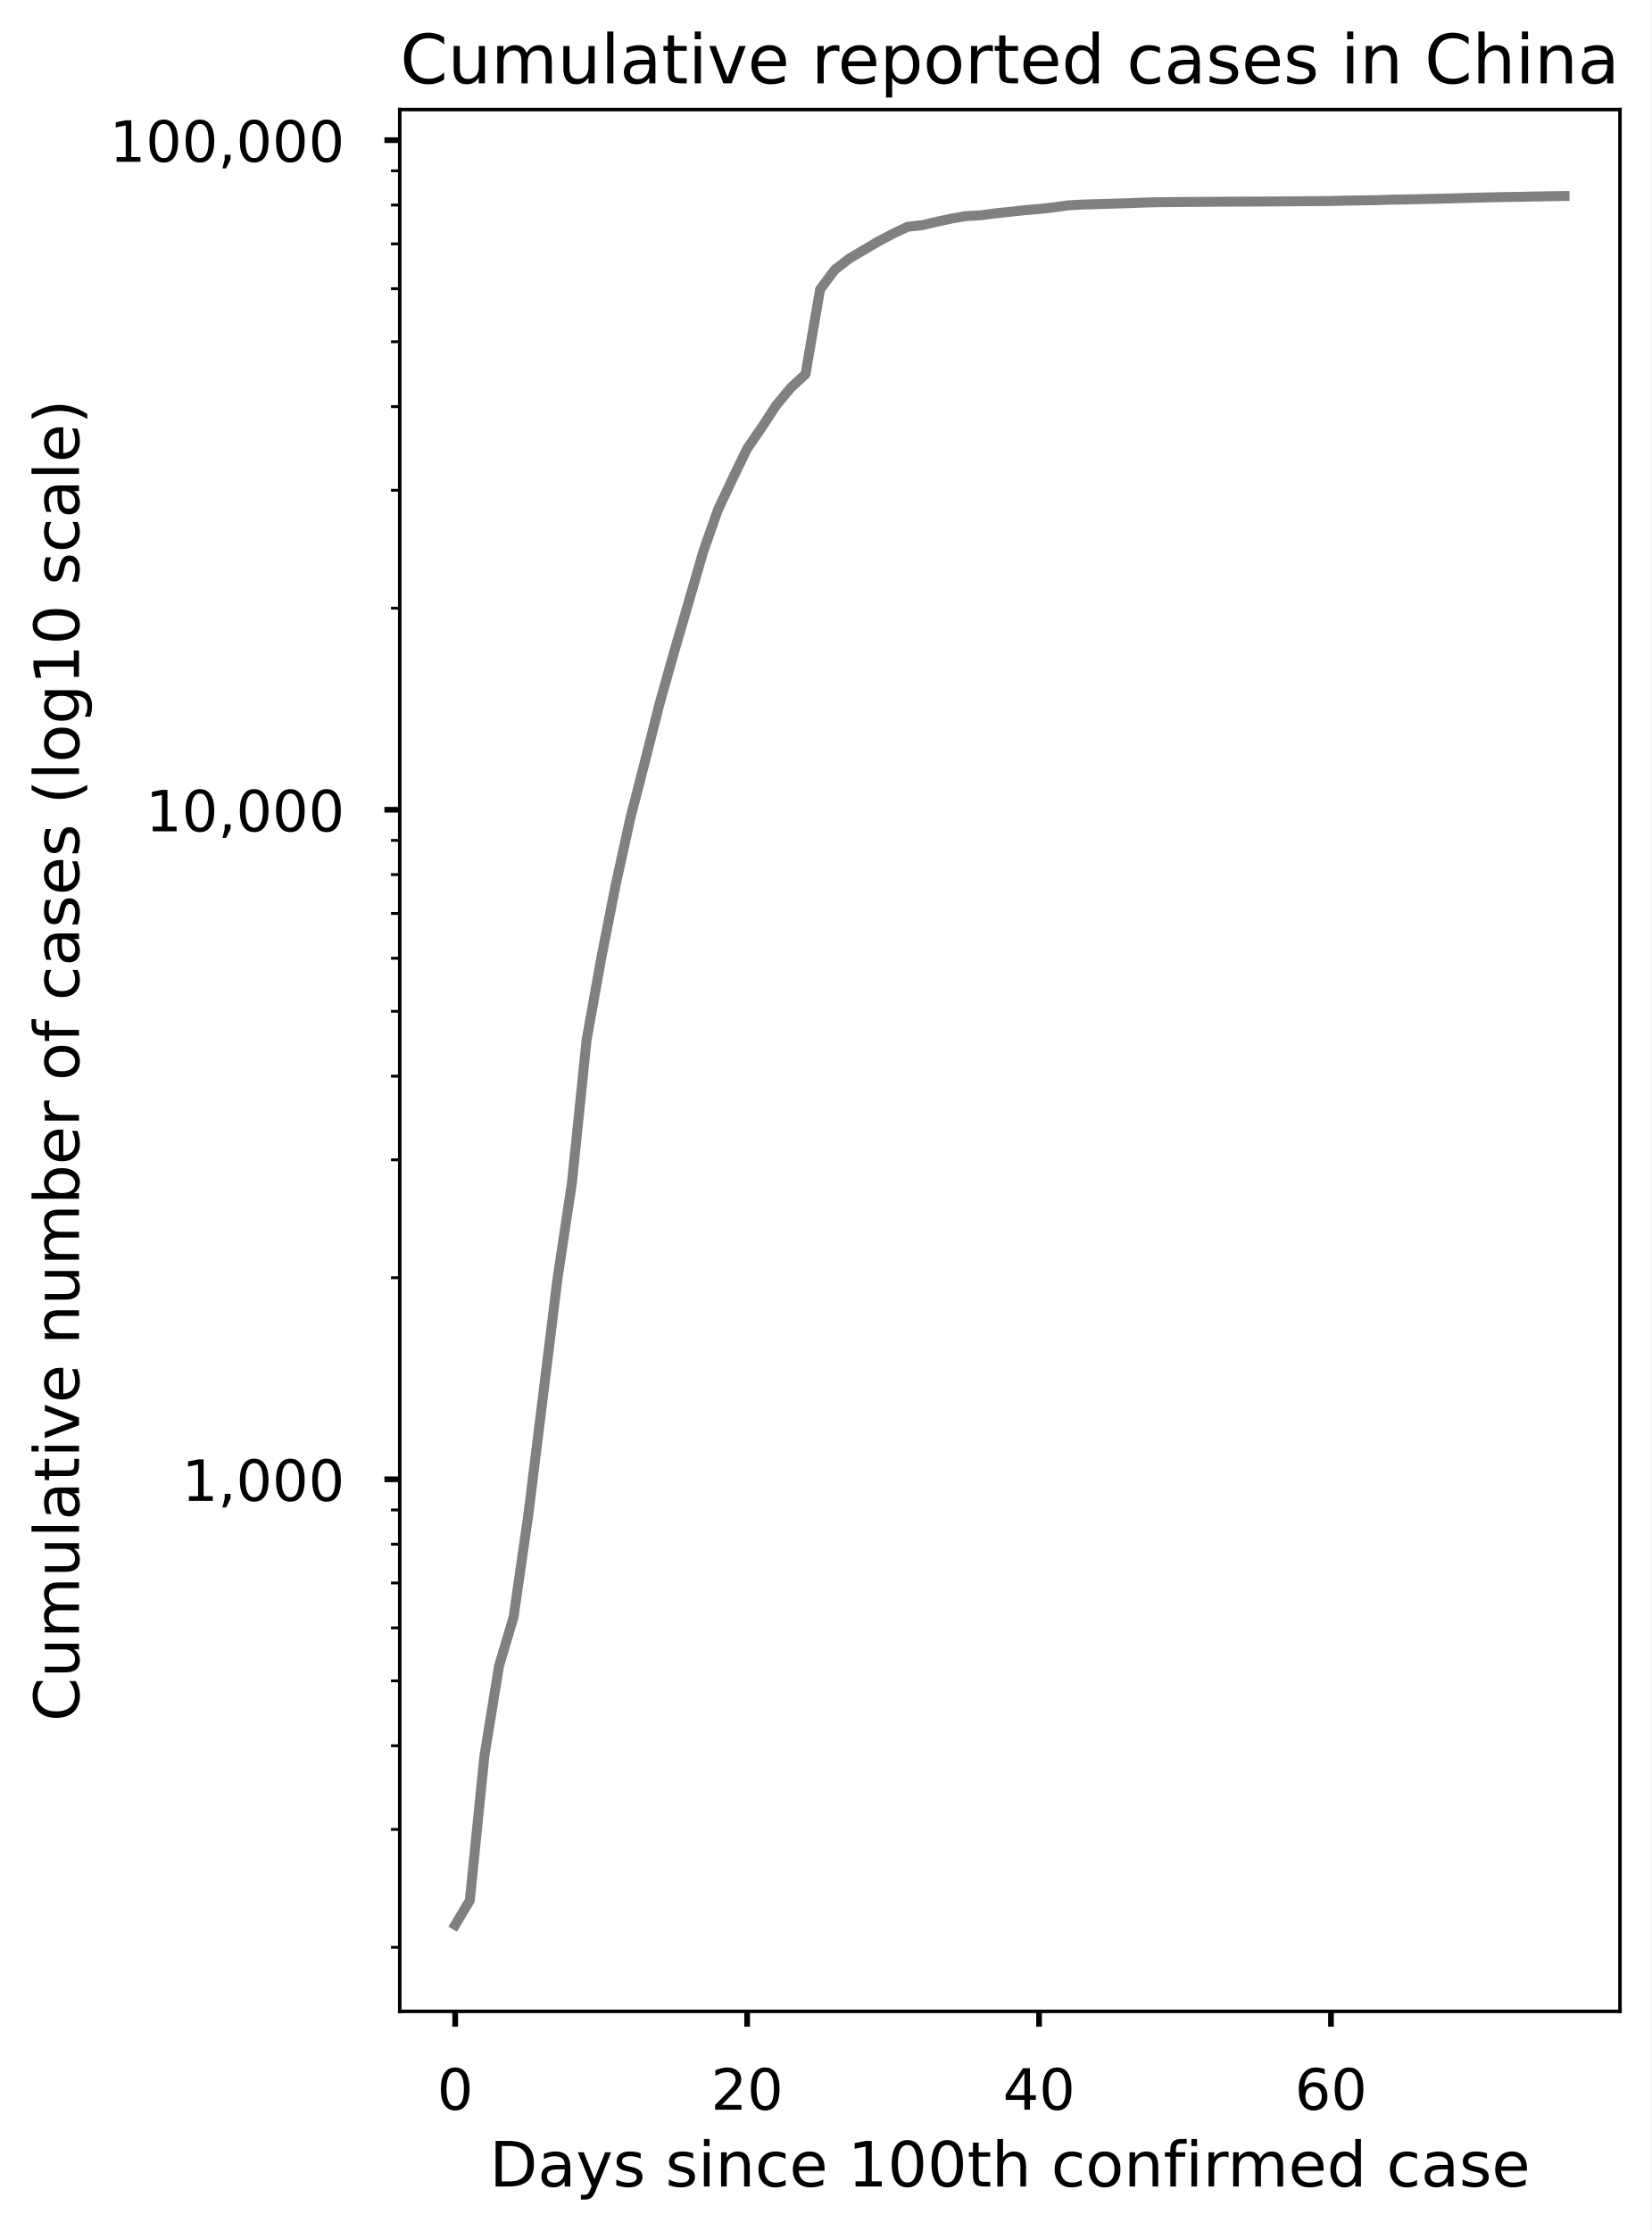
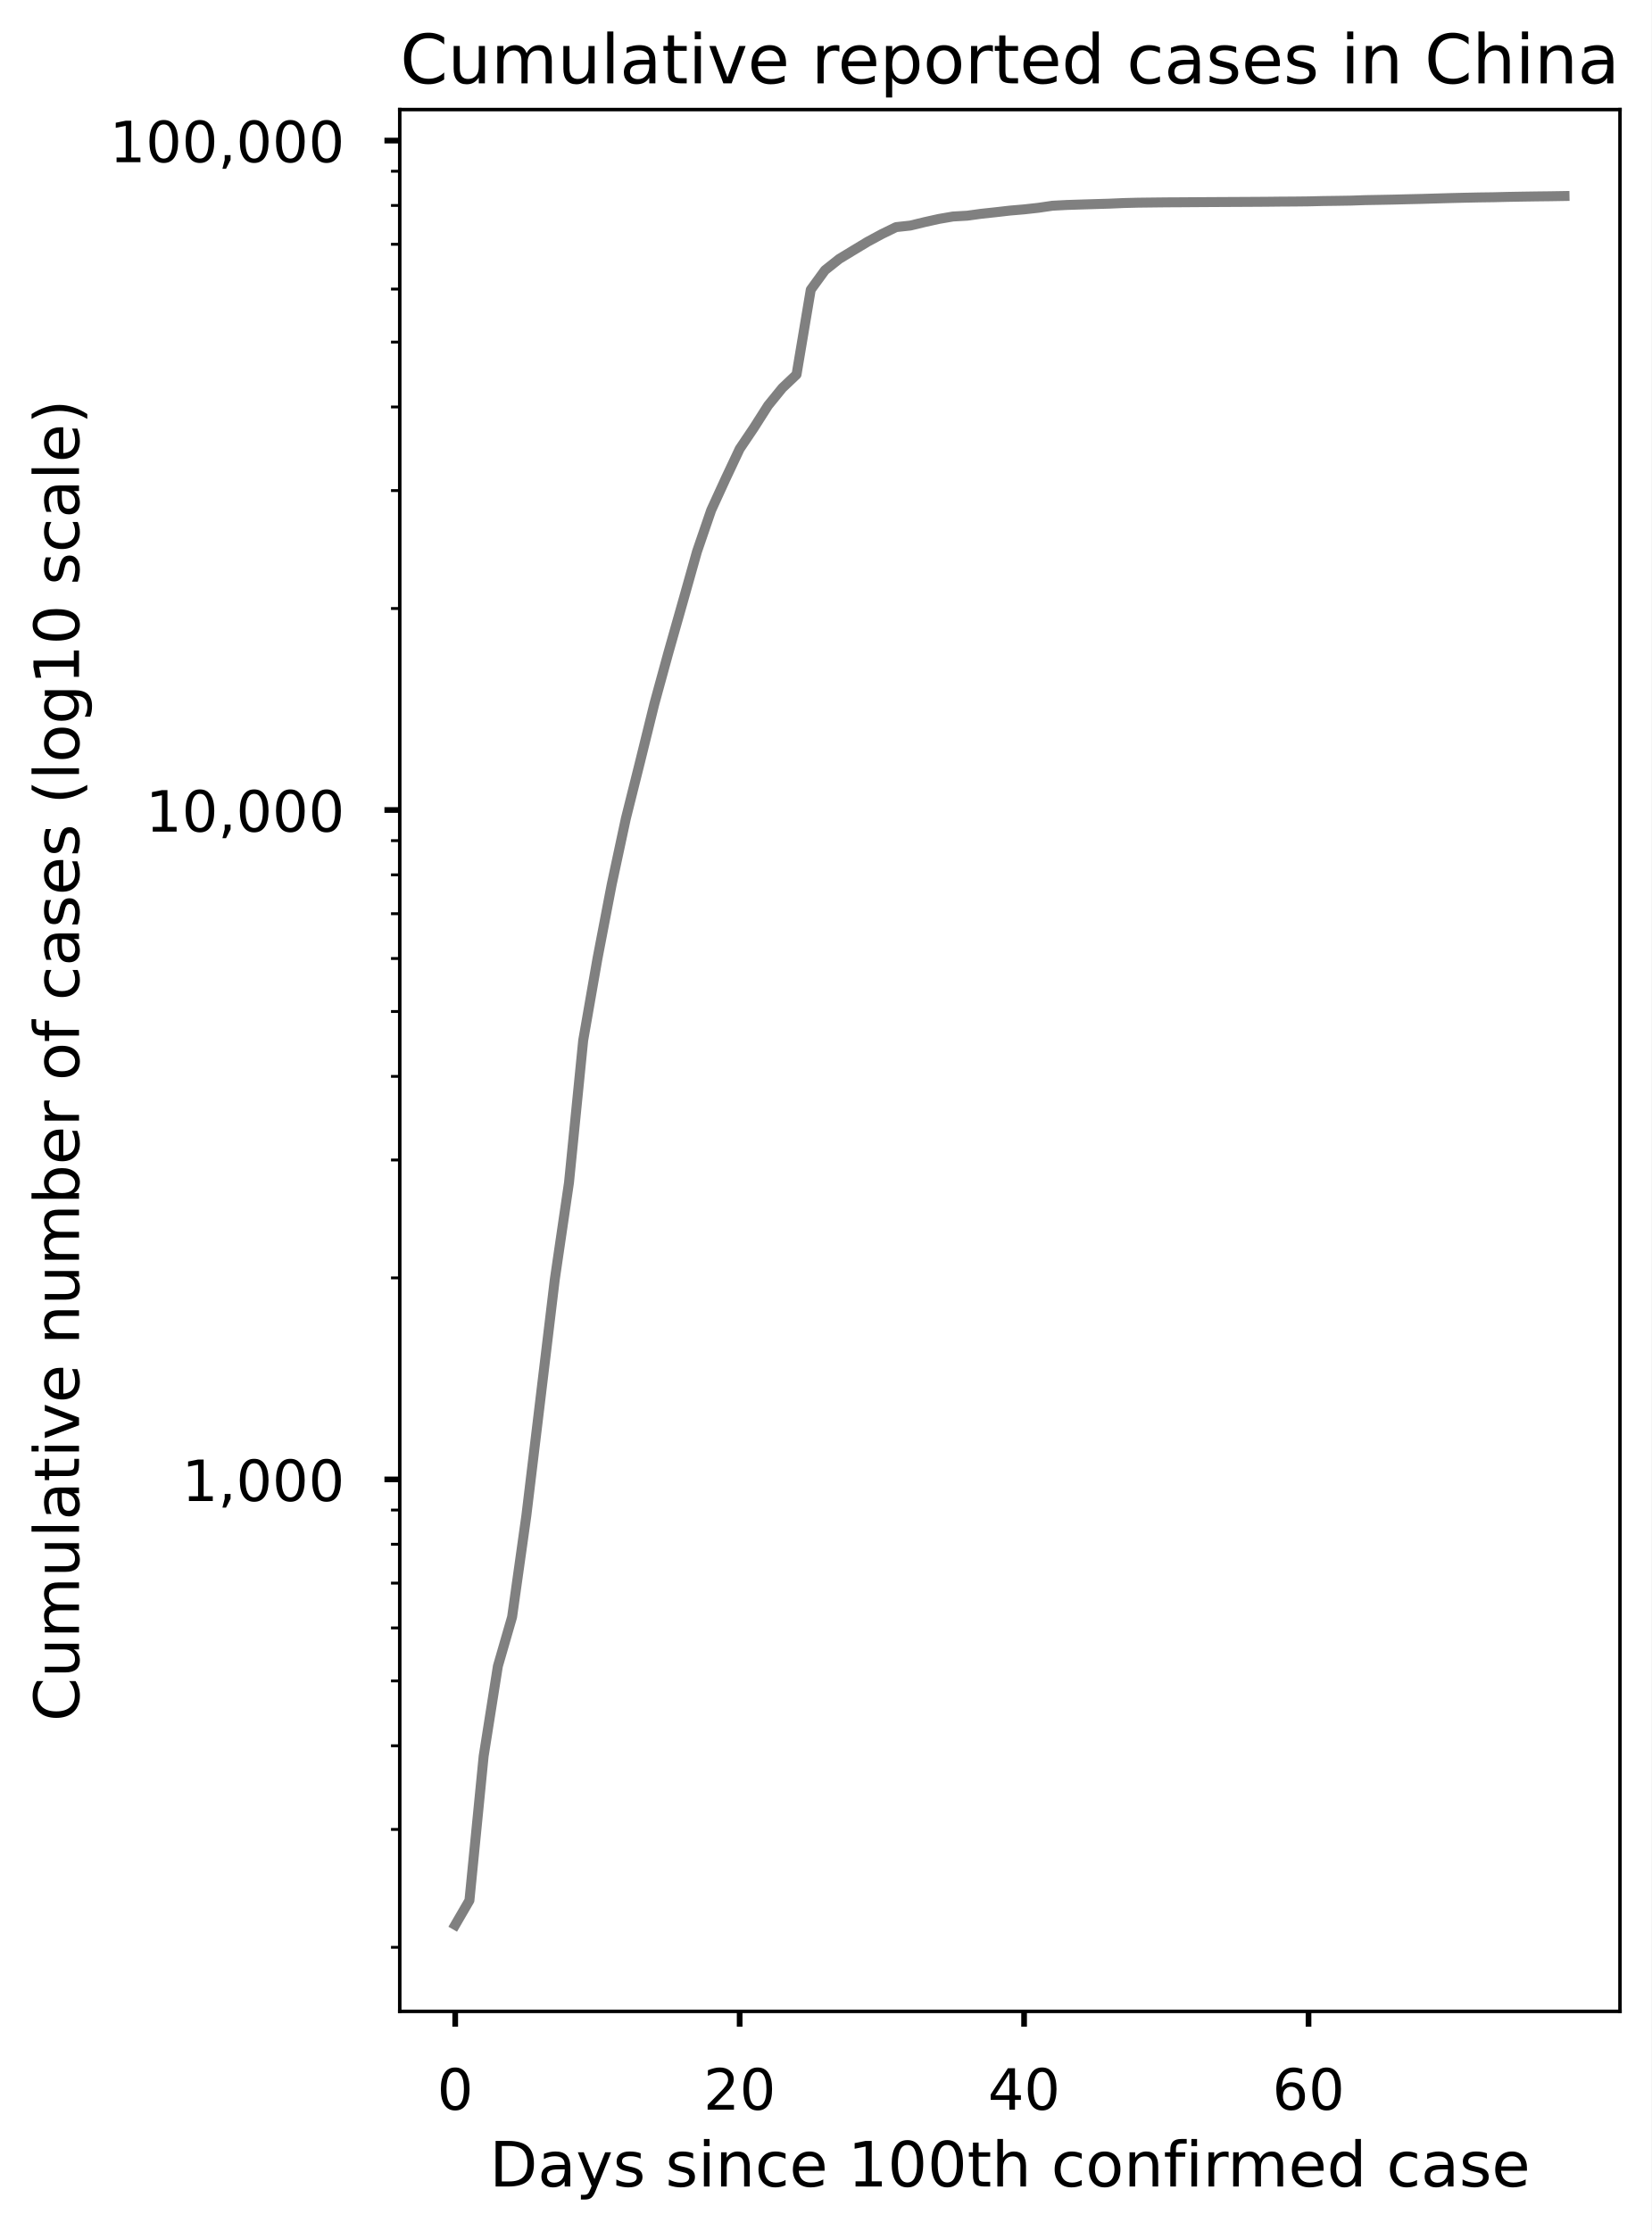
<svg xmlns="http://www.w3.org/2000/svg" xmlns:xlink="http://www.w3.org/1999/xlink" height="510.155pt" version="1.1" viewBox="0 0 377.599 510.155" width="377.599pt">
  <defs>
    <style type="text/css">
*{stroke-linecap:butt;stroke-linejoin:round;}
  </style>
  </defs>
  <g id="figure_1">
    <g id="patch_1">
      <path d="M 0 510.155  L 377.599 510.155  L 377.599 0  L 0 0  z " style="fill:#ffffff;" />
    </g>
    <g id="axes_1">
      <g id="patch_2">
        <path d="M 91.399 459.934  L 370.399 459.934  L 370.399 25.054  L 91.399 25.054  z " style="fill:#ffffff;" />
      </g>
      <g id="matplotlib.axis_1">
        <g id="xtick_1">
          <g id="line2d_1">
            <defs>
-               <path d="M 0 0  L 0 3.5  " id="mada622e0df" style="stroke:#000000;stroke-width:1.3;" />
-             </defs>
-             <g>
-               <use style="stroke:#000000;stroke-width:1.3;" x="104.081" xlink:href="#mada622e0df" y="459.934" />
+               <path d="M 0 0  L 0 3.5  " id="m1d2764fdf7" style="stroke:#000000;stroke-width:1.3;" />
+             </defs>
+             <g>
+               <use style="stroke:#000000;stroke-width:1.3;" x="104.081" xlink:href="#m1d2764fdf7" y="459.934" />
            </g>
          </g>
          <g id="text_1">
            <defs>
              <path d="M 31.781 66.406  Q 24.172 66.406 20.328 58.906  Q 16.5 51.422 16.5 36.375  Q 16.5 21.391 20.328 13.891  Q 24.172 6.391 31.781 6.391  Q 39.453 6.391 43.281 13.891  Q 47.125 21.391 47.125 36.375  Q 47.125 51.422 43.281 58.906  Q 39.453 66.406 31.781 66.406  z M 31.781 74.219  Q 44.047 74.219 50.516 64.516  Q 56.984 54.828 56.984 36.375  Q 56.984 17.969 50.516 8.266  Q 44.047 -1.422 31.781 -1.422  Q 19.531 -1.422 13.062 8.266  Q 6.594 17.969 6.594 36.375  Q 6.594 54.828 13.062 64.516  Q 19.531 74.219 31.781 74.219  z " id="DejaVuSans-48" />
            </defs>
            <g transform="translate(99.94497 482.4115)scale(0.13 -0.13)">
              <use xlink:href="#DejaVuSans-48" />
            </g>
          </g>
        </g>
        <g id="xtick_2">
          <g id="line2d_2">
            <g>
-               <use style="stroke:#000000;stroke-width:1.3;" x="170.827" xlink:href="#mada622e0df" y="459.934" />
+               <use style="stroke:#000000;stroke-width:1.3;" x="169.116" xlink:href="#m1d2764fdf7" y="459.934" />
            </g>
          </g>
          <g id="text_2">
            <defs>
              <path d="M 19.188 8.297  L 53.609 8.297  L 53.609 0  L 7.328 0  L 7.328 8.297  Q 12.938 14.109 22.625 23.891  Q 32.328 33.688 34.812 36.531  Q 39.547 41.844 41.422 45.531  Q 43.312 49.219 43.312 52.781  Q 43.312 58.594 39.234 62.25  Q 35.156 65.922 28.609 65.922  Q 23.969 65.922 18.812 64.312  Q 13.672 62.703 7.812 59.422  L 7.812 69.391  Q 13.766 71.781 18.938 73  Q 24.125 74.219 28.422 74.219  Q 39.75 74.219 46.484 68.547  Q 53.219 62.891 53.219 53.422  Q 53.219 48.922 51.531 44.891  Q 49.859 40.875 45.406 35.406  Q 44.188 33.984 37.641 27.219  Q 31.109 20.453 19.188 8.297  z " id="DejaVuSans-50" />
            </defs>
-             <g transform="translate(162.5558 482.4115)scale(0.13 -0.13)">
+             <g transform="translate(160.8443 482.4115)scale(0.13 -0.13)">
              <use xlink:href="#DejaVuSans-50" />
              <use x="63.623" xlink:href="#DejaVuSans-48" />
            </g>
          </g>
        </g>
        <g id="xtick_3">
          <g id="line2d_3">
            <g>
-               <use style="stroke:#000000;stroke-width:1.3;" x="237.573" xlink:href="#mada622e0df" y="459.934" />
+               <use style="stroke:#000000;stroke-width:1.3;" x="234.151" xlink:href="#m1d2764fdf7" y="459.934" />
            </g>
          </g>
          <g id="text_3">
            <defs>
              <path d="M 37.797 64.312  L 12.891 25.391  L 37.797 25.391  z M 35.203 72.906  L 47.609 72.906  L 47.609 25.391  L 58.016 25.391  L 58.016 17.188  L 47.609 17.188  L 47.609 0  L 37.797 0  L 37.797 17.188  L 4.891 17.188  L 4.891 26.703  z " id="DejaVuSans-52" />
            </defs>
-             <g transform="translate(229.3022 482.4115)scale(0.13 -0.13)">
+             <g transform="translate(225.8793 482.4115)scale(0.13 -0.13)">
              <use xlink:href="#DejaVuSans-52" />
              <use x="63.623" xlink:href="#DejaVuSans-48" />
            </g>
          </g>
        </g>
        <g id="xtick_4">
          <g id="line2d_4">
            <g>
-               <use style="stroke:#000000;stroke-width:1.3;" x="304.32" xlink:href="#mada622e0df" y="459.934" />
+               <use style="stroke:#000000;stroke-width:1.3;" x="299.185" xlink:href="#m1d2764fdf7" y="459.934" />
            </g>
          </g>
          <g id="text_4">
            <defs>
              <path d="M 33.016 40.375  Q 26.375 40.375 22.484 35.828  Q 18.609 31.297 18.609 23.391  Q 18.609 15.531 22.484 10.953  Q 26.375 6.391 33.016 6.391  Q 39.656 6.391 43.531 10.953  Q 47.406 15.531 47.406 23.391  Q 47.406 31.297 43.531 35.828  Q 39.656 40.375 33.016 40.375  z M 52.594 71.297  L 52.594 62.312  Q 48.875 64.062 45.094 64.984  Q 41.312 65.922 37.594 65.922  Q 27.828 65.922 22.672 59.328  Q 17.531 52.734 16.797 39.406  Q 19.672 43.656 24.016 45.922  Q 28.375 48.188 33.594 48.188  Q 44.578 48.188 50.953 41.516  Q 57.328 34.859 57.328 23.391  Q 57.328 12.156 50.688 5.359  Q 44.047 -1.422 33.016 -1.422  Q 20.359 -1.422 13.672 8.266  Q 6.984 17.969 6.984 36.375  Q 6.984 53.656 15.188 63.938  Q 23.391 74.219 37.203 74.219  Q 40.922 74.219 44.703 73.484  Q 48.484 72.75 52.594 71.297  z " id="DejaVuSans-54" />
            </defs>
-             <g transform="translate(296.0486 482.4115)scale(0.13 -0.13)">
+             <g transform="translate(290.9142 482.4115)scale(0.13 -0.13)">
              <use xlink:href="#DejaVuSans-54" />
              <use x="63.623" xlink:href="#DejaVuSans-48" />
            </g>
          </g>
        </g>
        <g id="text_5">
          <defs>
            <path d="M 19.672 64.797  L 19.672 8.109  L 31.594 8.109  Q 46.688 8.109 53.688 14.938  Q 60.688 21.781 60.688 36.531  Q 60.688 51.172 53.688 57.984  Q 46.688 64.797 31.594 64.797  z M 9.812 72.906  L 30.078 72.906  Q 51.266 72.906 61.172 64.094  Q 71.094 55.281 71.094 36.531  Q 71.094 17.672 61.125 8.828  Q 51.172 0 30.078 0  L 9.812 0  z " id="DejaVuSans-68" />
            <path d="M 34.281 27.484  Q 23.391 27.484 19.188 25  Q 14.984 22.516 14.984 16.5  Q 14.984 11.719 18.141 8.906  Q 21.297 6.109 26.703 6.109  Q 34.188 6.109 38.703 11.406  Q 43.219 16.703 43.219 25.484  L 43.219 27.484  z M 52.203 31.203  L 52.203 0  L 43.219 0  L 43.219 8.297  Q 40.141 3.328 35.547 0.953  Q 30.953 -1.422 24.312 -1.422  Q 15.922 -1.422 10.953 3.297  Q 6 8.016 6 15.922  Q 6 25.141 12.172 29.828  Q 18.359 34.516 30.609 34.516  L 43.219 34.516  L 43.219 35.406  Q 43.219 41.609 39.141 45  Q 35.062 48.391 27.688 48.391  Q 23 48.391 18.547 47.266  Q 14.109 46.141 10.016 43.891  L 10.016 52.203  Q 14.938 54.109 19.578 55.047  Q 24.219 56 28.609 56  Q 40.484 56 46.344 49.844  Q 52.203 43.703 52.203 31.203  z " id="DejaVuSans-97" />
            <path d="M 32.172 -5.078  Q 28.375 -14.844 24.75 -17.812  Q 21.141 -20.797 15.094 -20.797  L 7.906 -20.797  L 7.906 -13.281  L 13.188 -13.281  Q 16.891 -13.281 18.938 -11.516  Q 21 -9.766 23.484 -3.219  L 25.094 0.875  L 2.984 54.688  L 12.5 54.688  L 29.594 11.922  L 46.688 54.688  L 56.203 54.688  z " id="DejaVuSans-121" />
            <path d="M 44.281 53.078  L 44.281 44.578  Q 40.484 46.531 36.375 47.5  Q 32.281 48.484 27.875 48.484  Q 21.188 48.484 17.844 46.438  Q 14.5 44.391 14.5 40.281  Q 14.5 37.156 16.891 35.375  Q 19.281 33.594 26.516 31.984  L 29.594 31.297  Q 39.156 29.25 43.188 25.516  Q 47.219 21.781 47.219 15.094  Q 47.219 7.469 41.188 3.016  Q 35.156 -1.422 24.609 -1.422  Q 20.219 -1.422 15.453 -0.562  Q 10.688 0.297 5.422 2  L 5.422 11.281  Q 10.406 8.688 15.234 7.391  Q 20.062 6.109 24.812 6.109  Q 31.156 6.109 34.562 8.281  Q 37.984 10.453 37.984 14.406  Q 37.984 18.062 35.516 20.016  Q 33.062 21.969 24.703 23.781  L 21.578 24.516  Q 13.234 26.266 9.516 29.906  Q 5.812 33.547 5.812 39.891  Q 5.812 47.609 11.281 51.797  Q 16.75 56 26.812 56  Q 31.781 56 36.172 55.266  Q 40.578 54.547 44.281 53.078  z " id="DejaVuSans-115" />
            <path id="DejaVuSans-32" />
            <path d="M 9.422 54.688  L 18.406 54.688  L 18.406 0  L 9.422 0  z M 9.422 75.984  L 18.406 75.984  L 18.406 64.594  L 9.422 64.594  z " id="DejaVuSans-105" />
            <path d="M 54.891 33.016  L 54.891 0  L 45.906 0  L 45.906 32.719  Q 45.906 40.484 42.875 44.328  Q 39.844 48.188 33.797 48.188  Q 26.516 48.188 22.312 43.547  Q 18.109 38.922 18.109 30.906  L 18.109 0  L 9.078 0  L 9.078 54.688  L 18.109 54.688  L 18.109 46.188  Q 21.344 51.125 25.703 53.562  Q 30.078 56 35.797 56  Q 45.219 56 50.047 50.172  Q 54.891 44.344 54.891 33.016  z " id="DejaVuSans-110" />
            <path d="M 48.781 52.594  L 48.781 44.188  Q 44.969 46.297 41.141 47.344  Q 37.312 48.391 33.406 48.391  Q 24.656 48.391 19.812 42.844  Q 14.984 37.312 14.984 27.297  Q 14.984 17.281 19.812 11.734  Q 24.656 6.203 33.406 6.203  Q 37.312 6.203 41.141 7.25  Q 44.969 8.297 48.781 10.406  L 48.781 2.094  Q 45.016 0.344 40.984 -0.531  Q 36.969 -1.422 32.422 -1.422  Q 20.062 -1.422 12.781 6.344  Q 5.516 14.109 5.516 27.297  Q 5.516 40.672 12.859 48.328  Q 20.219 56 33.016 56  Q 37.156 56 41.109 55.141  Q 45.062 54.297 48.781 52.594  z " id="DejaVuSans-99" />
            <path d="M 56.203 29.594  L 56.203 25.203  L 14.891 25.203  Q 15.484 15.922 20.484 11.062  Q 25.484 6.203 34.422 6.203  Q 39.594 6.203 44.453 7.469  Q 49.312 8.734 54.109 11.281  L 54.109 2.781  Q 49.266 0.734 44.188 -0.344  Q 39.109 -1.422 33.891 -1.422  Q 20.797 -1.422 13.156 6.188  Q 5.516 13.812 5.516 26.812  Q 5.516 40.234 12.766 48.109  Q 20.016 56 32.328 56  Q 43.359 56 49.781 48.891  Q 56.203 41.797 56.203 29.594  z M 47.219 32.234  Q 47.125 39.594 43.094 43.984  Q 39.062 48.391 32.422 48.391  Q 24.906 48.391 20.391 44.141  Q 15.875 39.891 15.188 32.172  z " id="DejaVuSans-101" />
            <path d="M 12.406 8.297  L 28.516 8.297  L 28.516 63.922  L 10.984 60.406  L 10.984 69.391  L 28.422 72.906  L 38.281 72.906  L 38.281 8.297  L 54.391 8.297  L 54.391 0  L 12.406 0  z " id="DejaVuSans-49" />
            <path d="M 18.312 70.219  L 18.312 54.688  L 36.812 54.688  L 36.812 47.703  L 18.312 47.703  L 18.312 18.016  Q 18.312 11.328 20.141 9.422  Q 21.969 7.516 27.594 7.516  L 36.812 7.516  L 36.812 0  L 27.594 0  Q 17.188 0 13.234 3.875  Q 9.281 7.766 9.281 18.016  L 9.281 47.703  L 2.688 47.703  L 2.688 54.688  L 9.281 54.688  L 9.281 70.219  z " id="DejaVuSans-116" />
            <path d="M 54.891 33.016  L 54.891 0  L 45.906 0  L 45.906 32.719  Q 45.906 40.484 42.875 44.328  Q 39.844 48.188 33.797 48.188  Q 26.516 48.188 22.312 43.547  Q 18.109 38.922 18.109 30.906  L 18.109 0  L 9.078 0  L 9.078 75.984  L 18.109 75.984  L 18.109 46.188  Q 21.344 51.125 25.703 53.562  Q 30.078 56 35.797 56  Q 45.219 56 50.047 50.172  Q 54.891 44.344 54.891 33.016  z " id="DejaVuSans-104" />
            <path d="M 30.609 48.391  Q 23.391 48.391 19.188 42.75  Q 14.984 37.109 14.984 27.297  Q 14.984 17.484 19.156 11.844  Q 23.344 6.203 30.609 6.203  Q 37.797 6.203 41.984 11.859  Q 46.188 17.531 46.188 27.297  Q 46.188 37.016 41.984 42.703  Q 37.797 48.391 30.609 48.391  z M 30.609 56  Q 42.328 56 49.016 48.375  Q 55.719 40.766 55.719 27.297  Q 55.719 13.875 49.016 6.219  Q 42.328 -1.422 30.609 -1.422  Q 18.844 -1.422 12.172 6.219  Q 5.516 13.875 5.516 27.297  Q 5.516 40.766 12.172 48.375  Q 18.844 56 30.609 56  z " id="DejaVuSans-111" />
            <path d="M 37.109 75.984  L 37.109 68.5  L 28.516 68.5  Q 23.688 68.5 21.797 66.547  Q 19.922 64.594 19.922 59.516  L 19.922 54.688  L 34.719 54.688  L 34.719 47.703  L 19.922 47.703  L 19.922 0  L 10.891 0  L 10.891 47.703  L 2.297 47.703  L 2.297 54.688  L 10.891 54.688  L 10.891 58.5  Q 10.891 67.625 15.141 71.797  Q 19.391 75.984 28.609 75.984  z " id="DejaVuSans-102" />
            <path d="M 41.109 46.297  Q 39.594 47.172 37.812 47.578  Q 36.031 48 33.891 48  Q 26.266 48 22.188 43.047  Q 18.109 38.094 18.109 28.812  L 18.109 0  L 9.078 0  L 9.078 54.688  L 18.109 54.688  L 18.109 46.188  Q 20.953 51.172 25.484 53.578  Q 30.031 56 36.531 56  Q 37.453 56 38.578 55.875  Q 39.703 55.766 41.062 55.516  z " id="DejaVuSans-114" />
            <path d="M 52 44.188  Q 55.375 50.25 60.062 53.125  Q 64.75 56 71.094 56  Q 79.641 56 84.281 50.016  Q 88.922 44.047 88.922 33.016  L 88.922 0  L 79.891 0  L 79.891 32.719  Q 79.891 40.578 77.094 44.375  Q 74.312 48.188 68.609 48.188  Q 61.625 48.188 57.562 43.547  Q 53.516 38.922 53.516 30.906  L 53.516 0  L 44.484 0  L 44.484 32.719  Q 44.484 40.625 41.703 44.406  Q 38.922 48.188 33.109 48.188  Q 26.219 48.188 22.156 43.531  Q 18.109 38.875 18.109 30.906  L 18.109 0  L 9.078 0  L 9.078 54.688  L 18.109 54.688  L 18.109 46.188  Q 21.188 51.219 25.484 53.609  Q 29.781 56 35.688 56  Q 41.656 56 45.828 52.969  Q 50 49.953 52 44.188  z " id="DejaVuSans-109" />
            <path d="M 45.406 46.391  L 45.406 75.984  L 54.391 75.984  L 54.391 0  L 45.406 0  L 45.406 8.203  Q 42.578 3.328 38.25 0.953  Q 33.938 -1.422 27.875 -1.422  Q 17.969 -1.422 11.734 6.484  Q 5.516 14.406 5.516 27.297  Q 5.516 40.188 11.734 48.094  Q 17.969 56 27.875 56  Q 33.938 56 38.25 53.625  Q 42.578 51.266 45.406 46.391  z M 14.797 27.297  Q 14.797 17.391 18.875 11.75  Q 22.953 6.109 30.078 6.109  Q 37.203 6.109 41.297 11.75  Q 45.406 17.391 45.406 27.297  Q 45.406 37.203 41.297 42.844  Q 37.203 48.484 30.078 48.484  Q 22.953 48.484 18.875 42.844  Q 14.797 37.203 14.797 27.297  z " id="DejaVuSans-100" />
          </defs>
          <g transform="translate(111.915 499.9809)scale(0.143 -0.143)">
            <use xlink:href="#DejaVuSans-68" />
            <use x="77.002" xlink:href="#DejaVuSans-97" />
            <use x="138.281" xlink:href="#DejaVuSans-121" />
            <use x="197.461" xlink:href="#DejaVuSans-115" />
            <use x="249.561" xlink:href="#DejaVuSans-32" />
            <use x="281.348" xlink:href="#DejaVuSans-115" />
            <use x="333.447" xlink:href="#DejaVuSans-105" />
            <use x="361.23" xlink:href="#DejaVuSans-110" />
            <use x="424.609" xlink:href="#DejaVuSans-99" />
            <use x="479.59" xlink:href="#DejaVuSans-101" />
            <use x="541.113" xlink:href="#DejaVuSans-32" />
            <use x="572.9" xlink:href="#DejaVuSans-49" />
            <use x="636.523" xlink:href="#DejaVuSans-48" />
            <use x="700.146" xlink:href="#DejaVuSans-48" />
            <use x="763.77" xlink:href="#DejaVuSans-116" />
            <use x="802.979" xlink:href="#DejaVuSans-104" />
            <use x="866.357" xlink:href="#DejaVuSans-32" />
            <use x="898.145" xlink:href="#DejaVuSans-99" />
            <use x="953.125" xlink:href="#DejaVuSans-111" />
            <use x="1014.307" xlink:href="#DejaVuSans-110" />
            <use x="1077.686" xlink:href="#DejaVuSans-102" />
            <use x="1112.891" xlink:href="#DejaVuSans-105" />
            <use x="1140.674" xlink:href="#DejaVuSans-114" />
            <use x="1180.037" xlink:href="#DejaVuSans-109" />
            <use x="1277.449" xlink:href="#DejaVuSans-101" />
            <use x="1338.973" xlink:href="#DejaVuSans-100" />
            <use x="1402.449" xlink:href="#DejaVuSans-32" />
            <use x="1434.236" xlink:href="#DejaVuSans-99" />
            <use x="1489.217" xlink:href="#DejaVuSans-97" />
            <use x="1550.496" xlink:href="#DejaVuSans-115" />
            <use x="1602.596" xlink:href="#DejaVuSans-101" />
          </g>
        </g>
      </g>
      <g id="matplotlib.axis_2">
        <g id="ytick_1">
          <g id="line2d_5">
            <defs>
-               <path d="M 0 0  L -3.5 0  " id="m81beb87dda" style="stroke:#000000;stroke-width:1.3;" />
-             </defs>
-             <g>
-               <use style="stroke:#000000;stroke-width:1.3;" x="91.399" xlink:href="#m81beb87dda" y="338.266" />
+               <path d="M 0 0  L -3.5 0  " id="m7ec05b91ba" style="stroke:#000000;stroke-width:1.3;" />
+             </defs>
+             <g>
+               <use style="stroke:#000000;stroke-width:1.3;" x="91.399" xlink:href="#m7ec05b91ba" y="338.29" />
            </g>
          </g>
          <g id="text_6">
            <defs>
              <path d="M 11.719 12.406  L 22.016 12.406  L 22.016 4  L 14.016 -11.625  L 7.719 -11.625  L 11.719 4  z " id="DejaVuSans-44" />
            </defs>
-             <g transform="translate(41.58222 343.2051)scale(0.13 -0.13)">
+             <g transform="translate(41.58222 343.229)scale(0.13 -0.13)">
              <use xlink:href="#DejaVuSans-49" />
              <use x="63.623" xlink:href="#DejaVuSans-44" />
              <use x="95.41" xlink:href="#DejaVuSans-48" />
              <use x="159.033" xlink:href="#DejaVuSans-48" />
              <use x="222.656" xlink:href="#DejaVuSans-48" />
            </g>
          </g>
        </g>
        <g id="ytick_2">
          <g id="line2d_6">
            <g>
-               <use style="stroke:#000000;stroke-width:1.3;" x="91.399" xlink:href="#m81beb87dda" y="185.159" />
+               <use style="stroke:#000000;stroke-width:1.3;" x="91.399" xlink:href="#m7ec05b91ba" y="185.218" />
            </g>
          </g>
          <g id="text_7">
-             <g transform="translate(33.31097 190.0976)scale(0.13 -0.13)">
+             <g transform="translate(33.31097 190.1573)scale(0.13 -0.13)">
              <use xlink:href="#DejaVuSans-49" />
              <use x="63.623" xlink:href="#DejaVuSans-48" />
              <use x="127.246" xlink:href="#DejaVuSans-44" />
              <use x="159.033" xlink:href="#DejaVuSans-48" />
              <use x="222.656" xlink:href="#DejaVuSans-48" />
              <use x="286.279" xlink:href="#DejaVuSans-48" />
            </g>
          </g>
        </g>
        <g id="ytick_3">
          <g id="line2d_7">
            <g>
-               <use style="stroke:#000000;stroke-width:1.3;" x="91.399" xlink:href="#m81beb87dda" y="32.051" />
+               <use style="stroke:#000000;stroke-width:1.3;" x="91.399" xlink:href="#m7ec05b91ba" y="32.147" />
            </g>
          </g>
          <g id="text_8">
-             <g transform="translate(25.03972 36.99005)scale(0.13 -0.13)">
+             <g transform="translate(25.03972 37.08561)scale(0.13 -0.13)">
              <use xlink:href="#DejaVuSans-49" />
              <use x="63.623" xlink:href="#DejaVuSans-48" />
              <use x="127.246" xlink:href="#DejaVuSans-48" />
              <use x="190.869" xlink:href="#DejaVuSans-44" />
              <use x="222.656" xlink:href="#DejaVuSans-48" />
              <use x="286.279" xlink:href="#DejaVuSans-48" />
              <use x="349.902" xlink:href="#DejaVuSans-48" />
            </g>
          </g>
        </g>
        <g id="ytick_4">
          <g id="line2d_8">
            <defs>
-               <path d="M 0 0  L -2 0  " id="m91869e6678" style="stroke:#000000;stroke-width:0.65;" />
-             </defs>
-             <g>
-               <use style="stroke:#000000;stroke-width:0.65;" x="91.399" xlink:href="#m91869e6678" y="445.284" />
+               <path d="M 0 0  L -2 0  " id="m69102794a3" style="stroke:#000000;stroke-width:0.65;" />
+             </defs>
+             <g>
+               <use style="stroke:#000000;stroke-width:0.65;" x="91.399" xlink:href="#m69102794a3" y="445.283" />
            </g>
          </g>
        </g>
        <g id="ytick_5">
          <g id="line2d_9">
            <g>
-               <use style="stroke:#000000;stroke-width:0.65;" x="91.399" xlink:href="#m91869e6678" y="418.323" />
+               <use style="stroke:#000000;stroke-width:0.65;" x="91.399" xlink:href="#m69102794a3" y="418.328" />
            </g>
          </g>
        </g>
        <g id="ytick_6">
          <g id="line2d_10">
            <g>
-               <use style="stroke:#000000;stroke-width:0.65;" x="91.399" xlink:href="#m91869e6678" y="399.194" />
+               <use style="stroke:#000000;stroke-width:0.65;" x="91.399" xlink:href="#m69102794a3" y="399.203" />
            </g>
          </g>
        </g>
        <g id="ytick_7">
          <g id="line2d_11">
            <g>
-               <use style="stroke:#000000;stroke-width:0.65;" x="91.399" xlink:href="#m91869e6678" y="384.356" />
+               <use style="stroke:#000000;stroke-width:0.65;" x="91.399" xlink:href="#m69102794a3" y="384.369" />
            </g>
          </g>
        </g>
        <g id="ytick_8">
          <g id="line2d_12">
            <g>
-               <use style="stroke:#000000;stroke-width:0.65;" x="91.399" xlink:href="#m91869e6678" y="372.233" />
+               <use style="stroke:#000000;stroke-width:0.65;" x="91.399" xlink:href="#m69102794a3" y="372.249" />
            </g>
          </g>
        </g>
        <g id="ytick_9">
          <g id="line2d_13">
            <g>
-               <use style="stroke:#000000;stroke-width:0.65;" x="91.399" xlink:href="#m91869e6678" y="361.983" />
+               <use style="stroke:#000000;stroke-width:0.65;" x="91.399" xlink:href="#m69102794a3" y="362.001" />
            </g>
          </g>
        </g>
        <g id="ytick_10">
          <g id="line2d_14">
            <g>
-               <use style="stroke:#000000;stroke-width:0.65;" x="91.399" xlink:href="#m91869e6678" y="353.104" />
+               <use style="stroke:#000000;stroke-width:0.65;" x="91.399" xlink:href="#m69102794a3" y="353.124" />
            </g>
          </g>
        </g>
        <g id="ytick_11">
          <g id="line2d_15">
            <g>
-               <use style="stroke:#000000;stroke-width:0.65;" x="91.399" xlink:href="#m91869e6678" y="345.272" />
+               <use style="stroke:#000000;stroke-width:0.65;" x="91.399" xlink:href="#m69102794a3" y="345.294" />
            </g>
          </g>
        </g>
        <g id="ytick_12">
          <g id="line2d_16">
            <g>
-               <use style="stroke:#000000;stroke-width:0.65;" x="91.399" xlink:href="#m91869e6678" y="292.176" />
+               <use style="stroke:#000000;stroke-width:0.65;" x="91.399" xlink:href="#m69102794a3" y="292.211" />
            </g>
          </g>
        </g>
        <g id="ytick_13">
          <g id="line2d_17">
            <g>
-               <use style="stroke:#000000;stroke-width:0.65;" x="91.399" xlink:href="#m91869e6678" y="265.215" />
+               <use style="stroke:#000000;stroke-width:0.65;" x="91.399" xlink:href="#m69102794a3" y="265.256" />
            </g>
          </g>
        </g>
        <g id="ytick_14">
          <g id="line2d_18">
            <g>
-               <use style="stroke:#000000;stroke-width:0.65;" x="91.399" xlink:href="#m91869e6678" y="246.086" />
+               <use style="stroke:#000000;stroke-width:0.65;" x="91.399" xlink:href="#m69102794a3" y="246.132" />
            </g>
          </g>
        </g>
        <g id="ytick_15">
          <g id="line2d_19">
            <g>
-               <use style="stroke:#000000;stroke-width:0.65;" x="91.399" xlink:href="#m91869e6678" y="231.249" />
+               <use style="stroke:#000000;stroke-width:0.65;" x="91.399" xlink:href="#m69102794a3" y="231.297" />
            </g>
          </g>
        </g>
        <g id="ytick_16">
          <g id="line2d_20">
            <g>
-               <use style="stroke:#000000;stroke-width:0.65;" x="91.399" xlink:href="#m91869e6678" y="219.125" />
+               <use style="stroke:#000000;stroke-width:0.65;" x="91.399" xlink:href="#m69102794a3" y="219.177" />
            </g>
          </g>
        </g>
        <g id="ytick_17">
          <g id="line2d_21">
            <g>
-               <use style="stroke:#000000;stroke-width:0.65;" x="91.399" xlink:href="#m91869e6678" y="208.875" />
+               <use style="stroke:#000000;stroke-width:0.65;" x="91.399" xlink:href="#m69102794a3" y="208.929" />
            </g>
          </g>
        </g>
        <g id="ytick_18">
          <g id="line2d_22">
            <g>
-               <use style="stroke:#000000;stroke-width:0.65;" x="91.399" xlink:href="#m91869e6678" y="199.996" />
+               <use style="stroke:#000000;stroke-width:0.65;" x="91.399" xlink:href="#m69102794a3" y="200.052" />
            </g>
          </g>
        </g>
        <g id="ytick_19">
          <g id="line2d_23">
            <g>
-               <use style="stroke:#000000;stroke-width:0.65;" x="91.399" xlink:href="#m91869e6678" y="192.164" />
+               <use style="stroke:#000000;stroke-width:0.65;" x="91.399" xlink:href="#m69102794a3" y="192.222" />
            </g>
          </g>
        </g>
        <g id="ytick_20">
          <g id="line2d_24">
            <g>
-               <use style="stroke:#000000;stroke-width:0.65;" x="91.399" xlink:href="#m91869e6678" y="139.069" />
+               <use style="stroke:#000000;stroke-width:0.65;" x="91.399" xlink:href="#m69102794a3" y="139.139" />
            </g>
          </g>
        </g>
        <g id="ytick_21">
          <g id="line2d_25">
            <g>
-               <use style="stroke:#000000;stroke-width:0.65;" x="91.399" xlink:href="#m91869e6678" y="112.108" />
+               <use style="stroke:#000000;stroke-width:0.65;" x="91.399" xlink:href="#m69102794a3" y="112.185" />
            </g>
          </g>
        </g>
        <g id="ytick_22">
          <g id="line2d_26">
            <g>
-               <use style="stroke:#000000;stroke-width:0.65;" x="91.399" xlink:href="#m91869e6678" y="92.979" />
+               <use style="stroke:#000000;stroke-width:0.65;" x="91.399" xlink:href="#m69102794a3" y="93.06" />
            </g>
          </g>
        </g>
        <g id="ytick_23">
          <g id="line2d_27">
            <g>
-               <use style="stroke:#000000;stroke-width:0.65;" x="91.399" xlink:href="#m91869e6678" y="78.141" />
+               <use style="stroke:#000000;stroke-width:0.65;" x="91.399" xlink:href="#m69102794a3" y="78.226" />
            </g>
          </g>
        </g>
        <g id="ytick_24">
          <g id="line2d_28">
            <g>
-               <use style="stroke:#000000;stroke-width:0.65;" x="91.399" xlink:href="#m91869e6678" y="66.018" />
+               <use style="stroke:#000000;stroke-width:0.65;" x="91.399" xlink:href="#m69102794a3" y="66.105" />
            </g>
          </g>
        </g>
        <g id="ytick_25">
          <g id="line2d_29">
            <g>
-               <use style="stroke:#000000;stroke-width:0.65;" x="91.399" xlink:href="#m91869e6678" y="55.768" />
+               <use style="stroke:#000000;stroke-width:0.65;" x="91.399" xlink:href="#m69102794a3" y="55.858" />
            </g>
          </g>
        </g>
        <g id="ytick_26">
          <g id="line2d_30">
            <g>
-               <use style="stroke:#000000;stroke-width:0.65;" x="91.399" xlink:href="#m91869e6678" y="46.889" />
+               <use style="stroke:#000000;stroke-width:0.65;" x="91.399" xlink:href="#m69102794a3" y="46.981" />
            </g>
          </g>
        </g>
        <g id="ytick_27">
          <g id="line2d_31">
            <g>
-               <use style="stroke:#000000;stroke-width:0.65;" x="91.399" xlink:href="#m91869e6678" y="39.057" />
+               <use style="stroke:#000000;stroke-width:0.65;" x="91.399" xlink:href="#m69102794a3" y="39.151" />
            </g>
          </g>
        </g>
        <g id="text_9">
          <defs>
            <path d="M 64.406 67.281  L 64.406 56.891  Q 59.422 61.531 53.781 63.812  Q 48.141 66.109 41.797 66.109  Q 29.297 66.109 22.656 58.469  Q 16.016 50.828 16.016 36.375  Q 16.016 21.969 22.656 14.328  Q 29.297 6.688 41.797 6.688  Q 48.141 6.688 53.781 8.984  Q 59.422 11.281 64.406 15.922  L 64.406 5.609  Q 59.234 2.094 53.438 0.328  Q 47.656 -1.422 41.219 -1.422  Q 24.656 -1.422 15.125 8.703  Q 5.609 18.844 5.609 36.375  Q 5.609 53.953 15.125 64.078  Q 24.656 74.219 41.219 74.219  Q 47.75 74.219 53.531 72.484  Q 59.328 70.75 64.406 67.281  z " id="DejaVuSans-67" />
            <path d="M 8.5 21.578  L 8.5 54.688  L 17.484 54.688  L 17.484 21.922  Q 17.484 14.156 20.5 10.266  Q 23.531 6.391 29.594 6.391  Q 36.859 6.391 41.078 11.031  Q 45.312 15.672 45.312 23.688  L 45.312 54.688  L 54.297 54.688  L 54.297 0  L 45.312 0  L 45.312 8.406  Q 42.047 3.422 37.719 1  Q 33.406 -1.422 27.688 -1.422  Q 18.266 -1.422 13.375 4.438  Q 8.5 10.297 8.5 21.578  z M 31.109 56  z " id="DejaVuSans-117" />
            <path d="M 9.422 75.984  L 18.406 75.984  L 18.406 0  L 9.422 0  z " id="DejaVuSans-108" />
            <path d="M 2.984 54.688  L 12.5 54.688  L 29.594 8.797  L 46.688 54.688  L 56.203 54.688  L 35.688 0  L 23.484 0  z " id="DejaVuSans-118" />
            <path d="M 48.688 27.297  Q 48.688 37.203 44.609 42.844  Q 40.531 48.484 33.406 48.484  Q 26.266 48.484 22.188 42.844  Q 18.109 37.203 18.109 27.297  Q 18.109 17.391 22.188 11.75  Q 26.266 6.109 33.406 6.109  Q 40.531 6.109 44.609 11.75  Q 48.688 17.391 48.688 27.297  z M 18.109 46.391  Q 20.953 51.266 25.266 53.625  Q 29.594 56 35.594 56  Q 45.562 56 51.781 48.094  Q 58.016 40.188 58.016 27.297  Q 58.016 14.406 51.781 6.484  Q 45.562 -1.422 35.594 -1.422  Q 29.594 -1.422 25.266 0.953  Q 20.953 3.328 18.109 8.203  L 18.109 0  L 9.078 0  L 9.078 75.984  L 18.109 75.984  z " id="DejaVuSans-98" />
            <path d="M 31 75.875  Q 24.469 64.656 21.281 53.656  Q 18.109 42.672 18.109 31.391  Q 18.109 20.125 21.312 9.062  Q 24.516 -2 31 -13.188  L 23.188 -13.188  Q 15.875 -1.703 12.234 9.375  Q 8.594 20.453 8.594 31.391  Q 8.594 42.281 12.203 53.312  Q 15.828 64.359 23.188 75.875  z " id="DejaVuSans-40" />
            <path d="M 45.406 27.984  Q 45.406 37.75 41.375 43.109  Q 37.359 48.484 30.078 48.484  Q 22.859 48.484 18.828 43.109  Q 14.797 37.75 14.797 27.984  Q 14.797 18.266 18.828 12.891  Q 22.859 7.516 30.078 7.516  Q 37.359 7.516 41.375 12.891  Q 45.406 18.266 45.406 27.984  z M 54.391 6.781  Q 54.391 -7.172 48.188 -13.984  Q 42 -20.797 29.203 -20.797  Q 24.469 -20.797 20.266 -20.094  Q 16.062 -19.391 12.109 -17.922  L 12.109 -9.188  Q 16.062 -11.328 19.922 -12.344  Q 23.781 -13.375 27.781 -13.375  Q 36.625 -13.375 41.016 -8.766  Q 45.406 -4.156 45.406 5.172  L 45.406 9.625  Q 42.625 4.781 38.281 2.391  Q 33.938 0 27.875 0  Q 17.828 0 11.672 7.656  Q 5.516 15.328 5.516 27.984  Q 5.516 40.672 11.672 48.328  Q 17.828 56 27.875 56  Q 33.938 56 38.281 53.609  Q 42.625 51.219 45.406 46.391  L 45.406 54.688  L 54.391 54.688  z " id="DejaVuSans-103" />
            <path d="M 8.016 75.875  L 15.828 75.875  Q 23.141 64.359 26.781 53.312  Q 30.422 42.281 30.422 31.391  Q 30.422 20.453 26.781 9.375  Q 23.141 -1.703 15.828 -13.188  L 8.016 -13.188  Q 14.5 -2 17.703 9.062  Q 20.906 20.125 20.906 31.391  Q 20.906 42.672 17.703 53.656  Q 14.5 64.656 8.016 75.875  z " id="DejaVuSans-41" />
          </defs>
          <g transform="translate(18.06577 393.6245)rotate(-90)scale(0.143 -0.143)">
            <use xlink:href="#DejaVuSans-67" />
            <use x="69.824" xlink:href="#DejaVuSans-117" />
            <use x="133.203" xlink:href="#DejaVuSans-109" />
            <use x="230.615" xlink:href="#DejaVuSans-117" />
            <use x="293.994" xlink:href="#DejaVuSans-108" />
            <use x="321.777" xlink:href="#DejaVuSans-97" />
            <use x="383.057" xlink:href="#DejaVuSans-116" />
            <use x="422.266" xlink:href="#DejaVuSans-105" />
            <use x="450.049" xlink:href="#DejaVuSans-118" />
            <use x="509.229" xlink:href="#DejaVuSans-101" />
            <use x="570.752" xlink:href="#DejaVuSans-32" />
            <use x="602.539" xlink:href="#DejaVuSans-110" />
            <use x="665.918" xlink:href="#DejaVuSans-117" />
            <use x="729.297" xlink:href="#DejaVuSans-109" />
            <use x="826.709" xlink:href="#DejaVuSans-98" />
            <use x="890.186" xlink:href="#DejaVuSans-101" />
            <use x="951.709" xlink:href="#DejaVuSans-114" />
            <use x="992.822" xlink:href="#DejaVuSans-32" />
            <use x="1024.609" xlink:href="#DejaVuSans-111" />
            <use x="1085.791" xlink:href="#DejaVuSans-102" />
            <use x="1120.996" xlink:href="#DejaVuSans-32" />
            <use x="1152.783" xlink:href="#DejaVuSans-99" />
            <use x="1207.764" xlink:href="#DejaVuSans-97" />
            <use x="1269.043" xlink:href="#DejaVuSans-115" />
            <use x="1321.143" xlink:href="#DejaVuSans-101" />
            <use x="1382.666" xlink:href="#DejaVuSans-115" />
            <use x="1434.766" xlink:href="#DejaVuSans-32" />
            <use x="1466.553" xlink:href="#DejaVuSans-40" />
            <use x="1505.566" xlink:href="#DejaVuSans-108" />
            <use x="1533.35" xlink:href="#DejaVuSans-111" />
            <use x="1594.531" xlink:href="#DejaVuSans-103" />
            <use x="1658.008" xlink:href="#DejaVuSans-49" />
            <use x="1721.631" xlink:href="#DejaVuSans-48" />
            <use x="1785.254" xlink:href="#DejaVuSans-32" />
            <use x="1817.041" xlink:href="#DejaVuSans-115" />
            <use x="1869.141" xlink:href="#DejaVuSans-99" />
            <use x="1924.121" xlink:href="#DejaVuSans-97" />
            <use x="1985.4" xlink:href="#DejaVuSans-108" />
            <use x="2013.184" xlink:href="#DejaVuSans-101" />
            <use x="2074.707" xlink:href="#DejaVuSans-41" />
          </g>
        </g>
      </g>
      <g id="line2d_32">
-         <path clip-path="url(#p3715127b09)" d="M 104.081 440.166  L 107.418 434.56  L 110.755 401.563  L 114.093 380.985  L 117.43 369.732  L 120.767 346.615  L 124.105 319.654  L 127.442 292.576  L 130.779 270.399  L 134.116 237.842  L 137.454 219.192  L 140.791 202.245  L 144.128 187.088  L 147.466 174.102  L 150.803 160.917  L 154.14 149.055  L 157.478 137.596  L 160.815 126.065  L 164.152 116.584  L 167.49 109.485  L 170.827 102.574  L 174.164 97.747  L 177.502 92.637  L 180.839 88.642  L 184.176 85.556  L 187.514 66.168  L 190.851 61.705  L 194.188 59.119  L 197.526 57.144  L 200.863 55.183  L 204.2 53.427  L 207.538 51.841  L 210.875 51.489  L 214.212 50.7  L 217.549 49.977  L 220.887 49.416  L 224.224 49.228  L 227.561 48.787  L 230.899 48.437  L 234.236 48.064  L 237.573 47.787  L 240.911 47.427  L 244.248 46.948  L 247.585 46.777  L 250.923 46.672  L 254.26 46.574  L 257.597 46.477  L 260.935 46.337  L 264.272 46.253  L 267.609 46.216  L 270.947 46.179  L 274.284 46.162  L 277.621 46.138  L 280.959 46.119  L 284.296 46.1  L 287.633 46.085  L 290.971 46.067  L 294.308 46.046  L 297.645 46.011  L 300.983 45.992  L 304.32 45.956  L 307.657 45.875  L 310.994 45.832  L 314.332 45.779  L 317.669 45.667  L 321.006 45.61  L 324.344 45.547  L 327.681 45.464  L 331.018 45.387  L 334.356 45.291  L 337.693 45.199  L 341.03 45.12  L 344.368 45.052  L 347.705 45.008  L 351.042 44.927  L 354.38 44.871  L 357.717 44.821  " style="fill:none;stroke:#808080;stroke-linecap:square;stroke-width:2.275;" />
+         <path clip-path="url(#p6d2ed4b372)" d="M 104.081 440.166  L 107.332 434.562  L 110.584 401.572  L 113.836 380.999  L 117.088 369.748  L 120.339 346.637  L 123.591 319.683  L 126.843 292.611  L 130.095 270.439  L 133.346 237.889  L 136.598 219.244  L 139.85 202.3  L 143.102 187.147  L 146.353 174.165  L 149.605 160.982  L 152.857 149.123  L 156.109 137.666  L 159.36 126.138  L 162.612 116.66  L 165.864 109.562  L 169.116 102.653  L 172.367 97.827  L 175.619 92.718  L 178.871 88.724  L 182.123 85.639  L 185.374 66.255  L 188.626 61.793  L 191.878 59.209  L 195.13 57.234  L 198.381 55.273  L 201.633 53.518  L 204.885 51.932  L 208.137 51.58  L 211.388 50.792  L 214.64 50.069  L 217.892 49.508  L 221.144 49.32  L 224.395 48.878  L 227.647 48.529  L 230.899 48.156  L 234.151 47.878  L 237.402 47.519  L 240.654 47.04  L 243.906 46.87  L 247.158 46.764  L 250.409 46.666  L 253.661 46.569  L 256.913 46.429  L 260.165 46.346  L 263.416 46.308  L 266.668 46.271  L 269.92 46.254  L 273.172 46.231  L 276.423 46.211  L 279.675 46.193  L 282.927 46.177  L 286.179 46.159  L 289.43 46.139  L 292.682 46.103  L 295.934 46.084  L 299.185 46.048  L 302.437 45.967  L 305.689 45.925  L 308.941 45.872  L 312.192 45.759  L 315.444 45.703  L 318.696 45.639  L 321.948 45.556  L 325.199 45.48  L 328.451 45.383  L 331.703 45.291  L 334.955 45.212  L 338.206 45.144  L 341.458 45.101  L 344.71 45.02  L 347.962 44.963  L 351.213 44.913  L 354.465 44.875  L 357.717 44.821  " style="fill:none;stroke:#808080;stroke-linecap:square;stroke-width:2.275;" />
      </g>
      <g id="patch_3">
        <path d="M 91.399 459.934  L 91.399 25.054  " style="fill:none;stroke:#000000;stroke-linecap:square;stroke-linejoin:miter;stroke-width:0.8;" />
      </g>
      <g id="patch_4">
        <path d="M 370.399 459.934  L 370.399 25.054  " style="fill:none;stroke:#000000;stroke-linecap:square;stroke-linejoin:miter;stroke-width:0.8;" />
      </g>
      <g id="patch_5">
        <path d="M 91.399 459.934  L 370.399 459.934  " style="fill:none;stroke:#000000;stroke-linecap:square;stroke-linejoin:miter;stroke-width:0.8;" />
      </g>
      <g id="patch_6">
        <path d="M 91.399 25.054  L 370.399 25.054  " style="fill:none;stroke:#000000;stroke-linecap:square;stroke-linejoin:miter;stroke-width:0.8;" />
      </g>
      <g id="text_10">
        <defs>
          <path d="M 18.109 8.203  L 18.109 -20.797  L 9.078 -20.797  L 9.078 54.688  L 18.109 54.688  L 18.109 46.391  Q 20.953 51.266 25.266 53.625  Q 29.594 56 35.594 56  Q 45.562 56 51.781 48.094  Q 58.016 40.188 58.016 27.297  Q 58.016 14.406 51.781 6.484  Q 45.562 -1.422 35.594 -1.422  Q 29.594 -1.422 25.266 0.953  Q 20.953 3.328 18.109 8.203  z M 48.688 27.297  Q 48.688 37.203 44.609 42.844  Q 40.531 48.484 33.406 48.484  Q 26.266 48.484 22.188 42.844  Q 18.109 37.203 18.109 27.297  Q 18.109 17.391 22.188 11.75  Q 26.266 6.109 33.406 6.109  Q 40.531 6.109 44.609 11.75  Q 48.688 17.391 48.688 27.297  z " id="DejaVuSans-112" />
        </defs>
        <g transform="translate(91.50912 19.05356)scale(0.156 -0.156)">
          <use xlink:href="#DejaVuSans-67" />
          <use x="69.824" xlink:href="#DejaVuSans-117" />
          <use x="133.203" xlink:href="#DejaVuSans-109" />
          <use x="230.615" xlink:href="#DejaVuSans-117" />
          <use x="293.994" xlink:href="#DejaVuSans-108" />
          <use x="321.777" xlink:href="#DejaVuSans-97" />
          <use x="383.057" xlink:href="#DejaVuSans-116" />
          <use x="422.266" xlink:href="#DejaVuSans-105" />
          <use x="450.049" xlink:href="#DejaVuSans-118" />
          <use x="509.229" xlink:href="#DejaVuSans-101" />
          <use x="570.752" xlink:href="#DejaVuSans-32" />
          <use x="602.539" xlink:href="#DejaVuSans-114" />
          <use x="641.402" xlink:href="#DejaVuSans-101" />
          <use x="702.926" xlink:href="#DejaVuSans-112" />
          <use x="766.402" xlink:href="#DejaVuSans-111" />
          <use x="827.584" xlink:href="#DejaVuSans-114" />
          <use x="868.697" xlink:href="#DejaVuSans-116" />
          <use x="907.906" xlink:href="#DejaVuSans-101" />
          <use x="969.43" xlink:href="#DejaVuSans-100" />
          <use x="1032.906" xlink:href="#DejaVuSans-32" />
          <use x="1064.693" xlink:href="#DejaVuSans-99" />
          <use x="1119.674" xlink:href="#DejaVuSans-97" />
          <use x="1180.953" xlink:href="#DejaVuSans-115" />
          <use x="1233.053" xlink:href="#DejaVuSans-101" />
          <use x="1294.576" xlink:href="#DejaVuSans-115" />
          <use x="1346.676" xlink:href="#DejaVuSans-32" />
          <use x="1378.463" xlink:href="#DejaVuSans-105" />
          <use x="1406.246" xlink:href="#DejaVuSans-110" />
          <use x="1469.625" xlink:href="#DejaVuSans-32" />
          <use x="1501.412" xlink:href="#DejaVuSans-67" />
          <use x="1571.236" xlink:href="#DejaVuSans-104" />
          <use x="1634.615" xlink:href="#DejaVuSans-105" />
          <use x="1662.398" xlink:href="#DejaVuSans-110" />
          <use x="1725.777" xlink:href="#DejaVuSans-97" />
        </g>
      </g>
    </g>
  </g>
  <defs>
-     <clipPath id="p3715127b09">
+     <clipPath id="p6d2ed4b372">
      <rect height="434.88" width="279" x="91.399" y="25.054" />
    </clipPath>
  </defs>
</svg>
